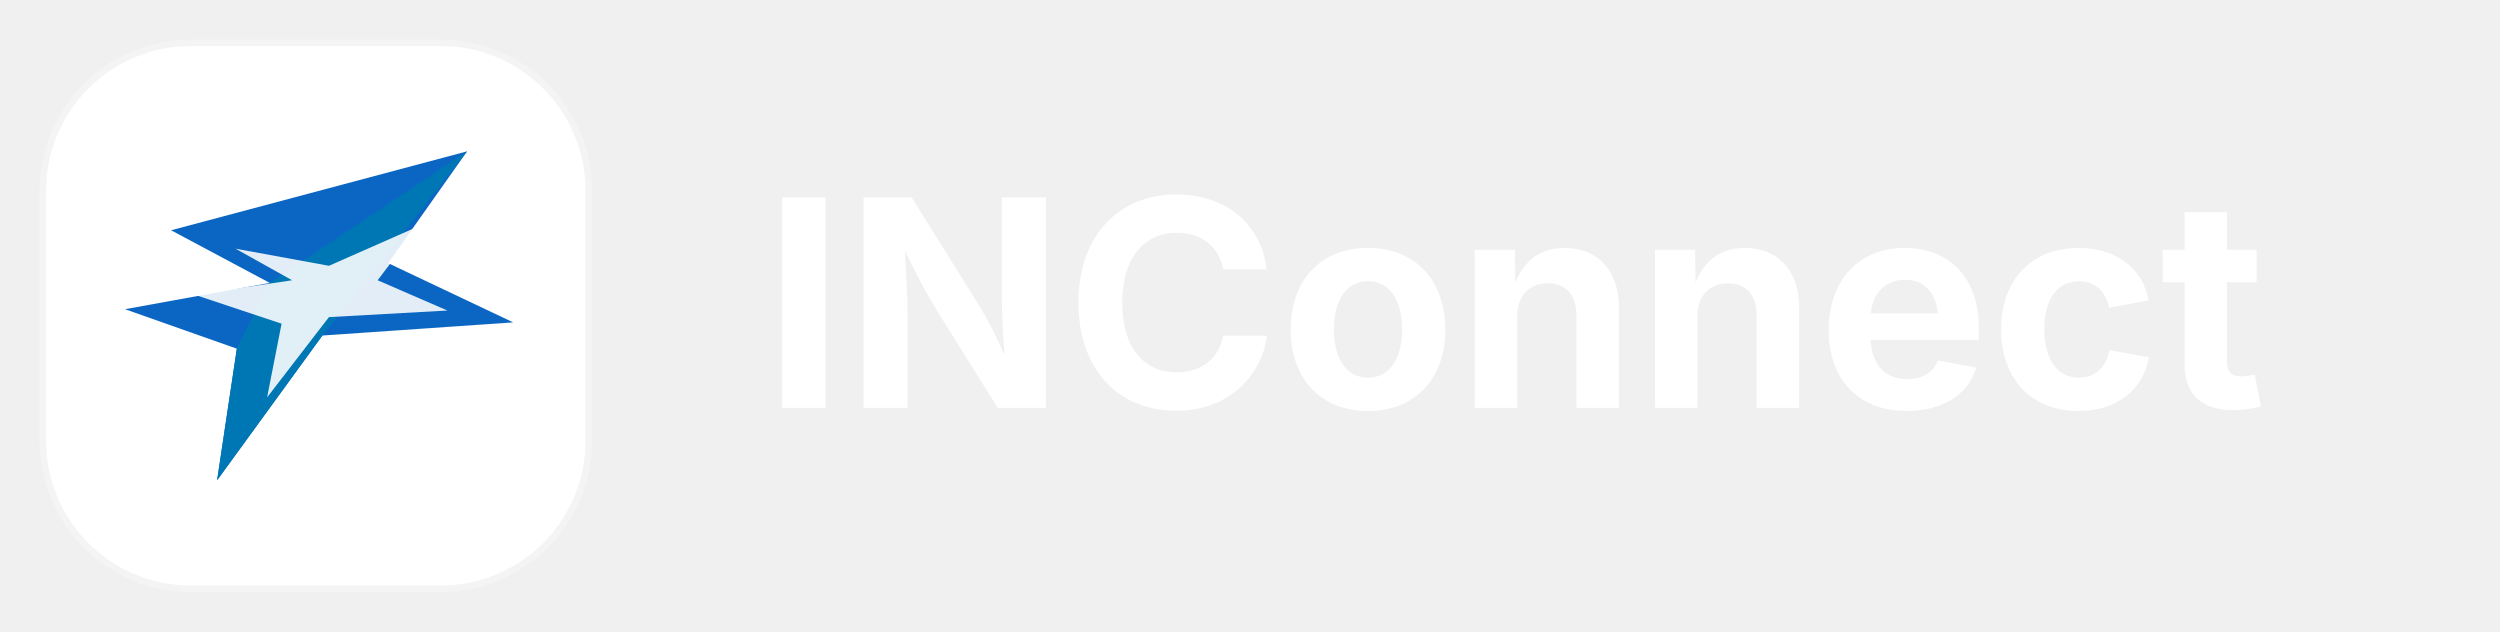
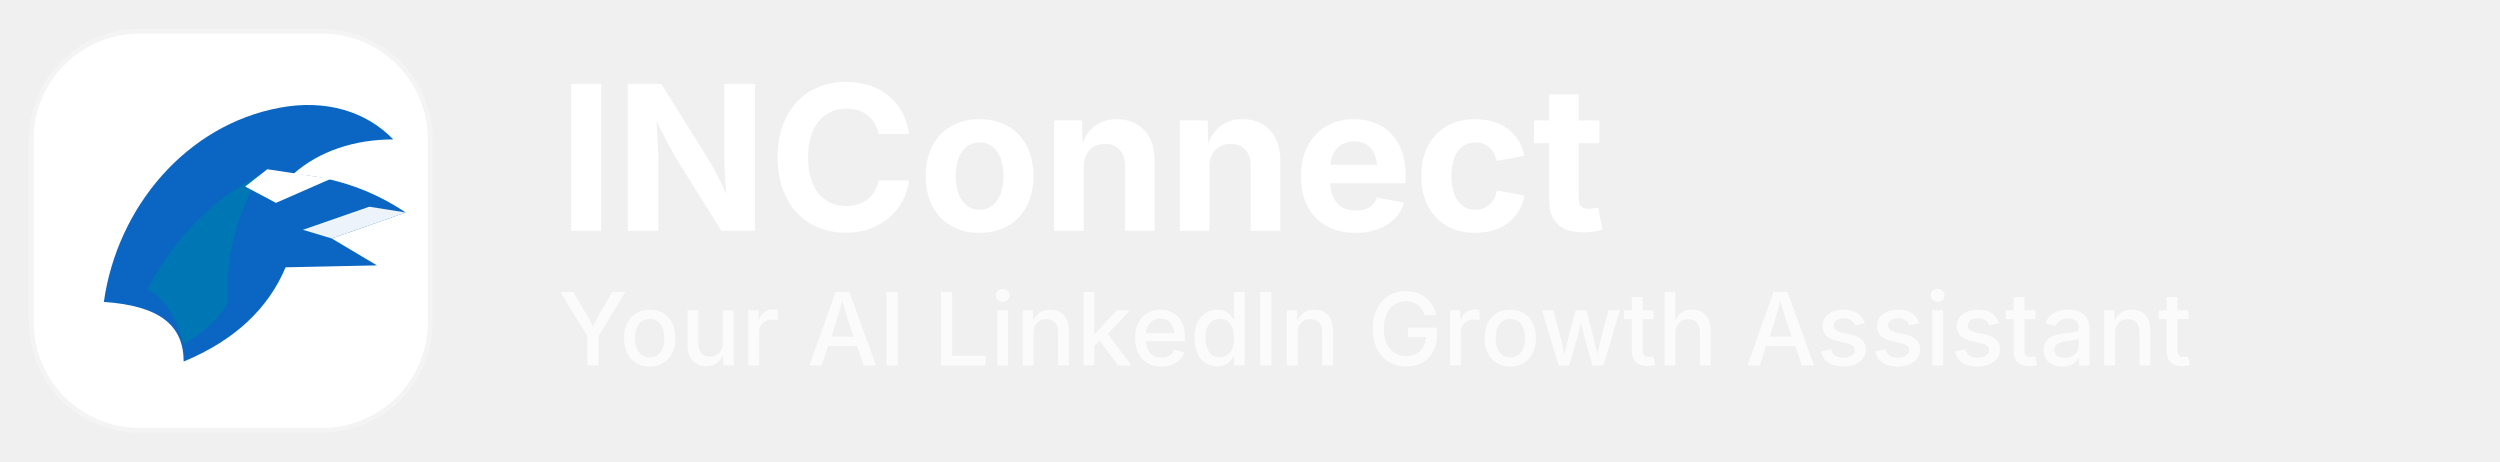
- <svg xmlns="http://www.w3.org/2000/svg" width="190" height="48" viewBox="0 0 190 48" fill="none">
+ <svg xmlns="http://www.w3.org/2000/svg" width="260" height="48" viewBox="0 0 260 48" fill="none">
  <rect x="3.5" y="3.5" width="41" height="41" rx="11" fill="#FFFFFF" stroke="rgba(255,255,255,0.24)" />
-   <path d="M13 17.5L35.5 11.5L29.5 20L39 24.5L24.5 25.5L16.5 36.5L18 26.5L9.5 23.5L20.5 21.5L13 17.5Z" fill="#0A66C2" />
-   <path d="M20.5 21.5L35.5 11.5L24.5 25.5L16.5 36.5L18 26.5L20.5 21.5Z" fill="#0077B5" />
-   <path d="M25 20.2L31.8 17.2L28.7 21.3L34 23.6L25 24.1L20.3 30.2L21.4 24.6L14.8 22.4L22.2 21.3L17.9 18.9L25 20.2Z" fill="#FFFFFF" fill-opacity="0.88" />
-   <text x="58" y="31" fill="#FFFFFF" font-family="Inter, Arial, sans-serif" font-size="22" font-weight="700" letter-spacing="0">INConnect</text>
+   <path d="M10.8 31.4C12.2 21.5 19.4 13 29.1 11.2C33.9 10.3 38.1 11.6 40.9 14.5C36.9 14.5 33.2 15.7 30.5 18.1C34.7 18.4 38.6 19.7 42.2 22.1L34.5 24.8L39.2 27.6L29.7 27.8C27.9 32.1 24.4 35.4 19.1 37.6C19.1 33.9 16.7 31.8 10.8 31.4Z" fill="#0A66C2" />
+   <path d="M15.3 30.1C18.2 24.7 22.1 20.7 27 18.2C24.5 22.5 23.4 27 23.7 31.5C22.8 33.1 21.3 34.5 19.1 35.8C18.3 32.9 17.1 31 15.3 30.1Z" fill="#0077B5" />
+   <path d="M27.8 17.6L34.4 18.6L28.7 21.1L25.5 19.4L27.8 17.6Z" fill="#FFFFFF" />
+   <path d="M34.5 24.8L42.2 22.1L38.4 21.5L31.5 23.9L34.5 24.8Z" fill="#FFFFFF" fill-opacity="0.92" />
+   <text x="58" y="24" fill="#FFFFFF" font-family="Inter, Arial, sans-serif" font-size="21" font-weight="700" letter-spacing="0">INConnect</text>
+   <text x="58" y="38" fill="#FFFFFF" fill-opacity="0.72" font-family="Inter, Arial, sans-serif" font-size="10.5" font-weight="500" letter-spacing="0">Your AI LinkedIn Growth Assistant</text>
</svg>
